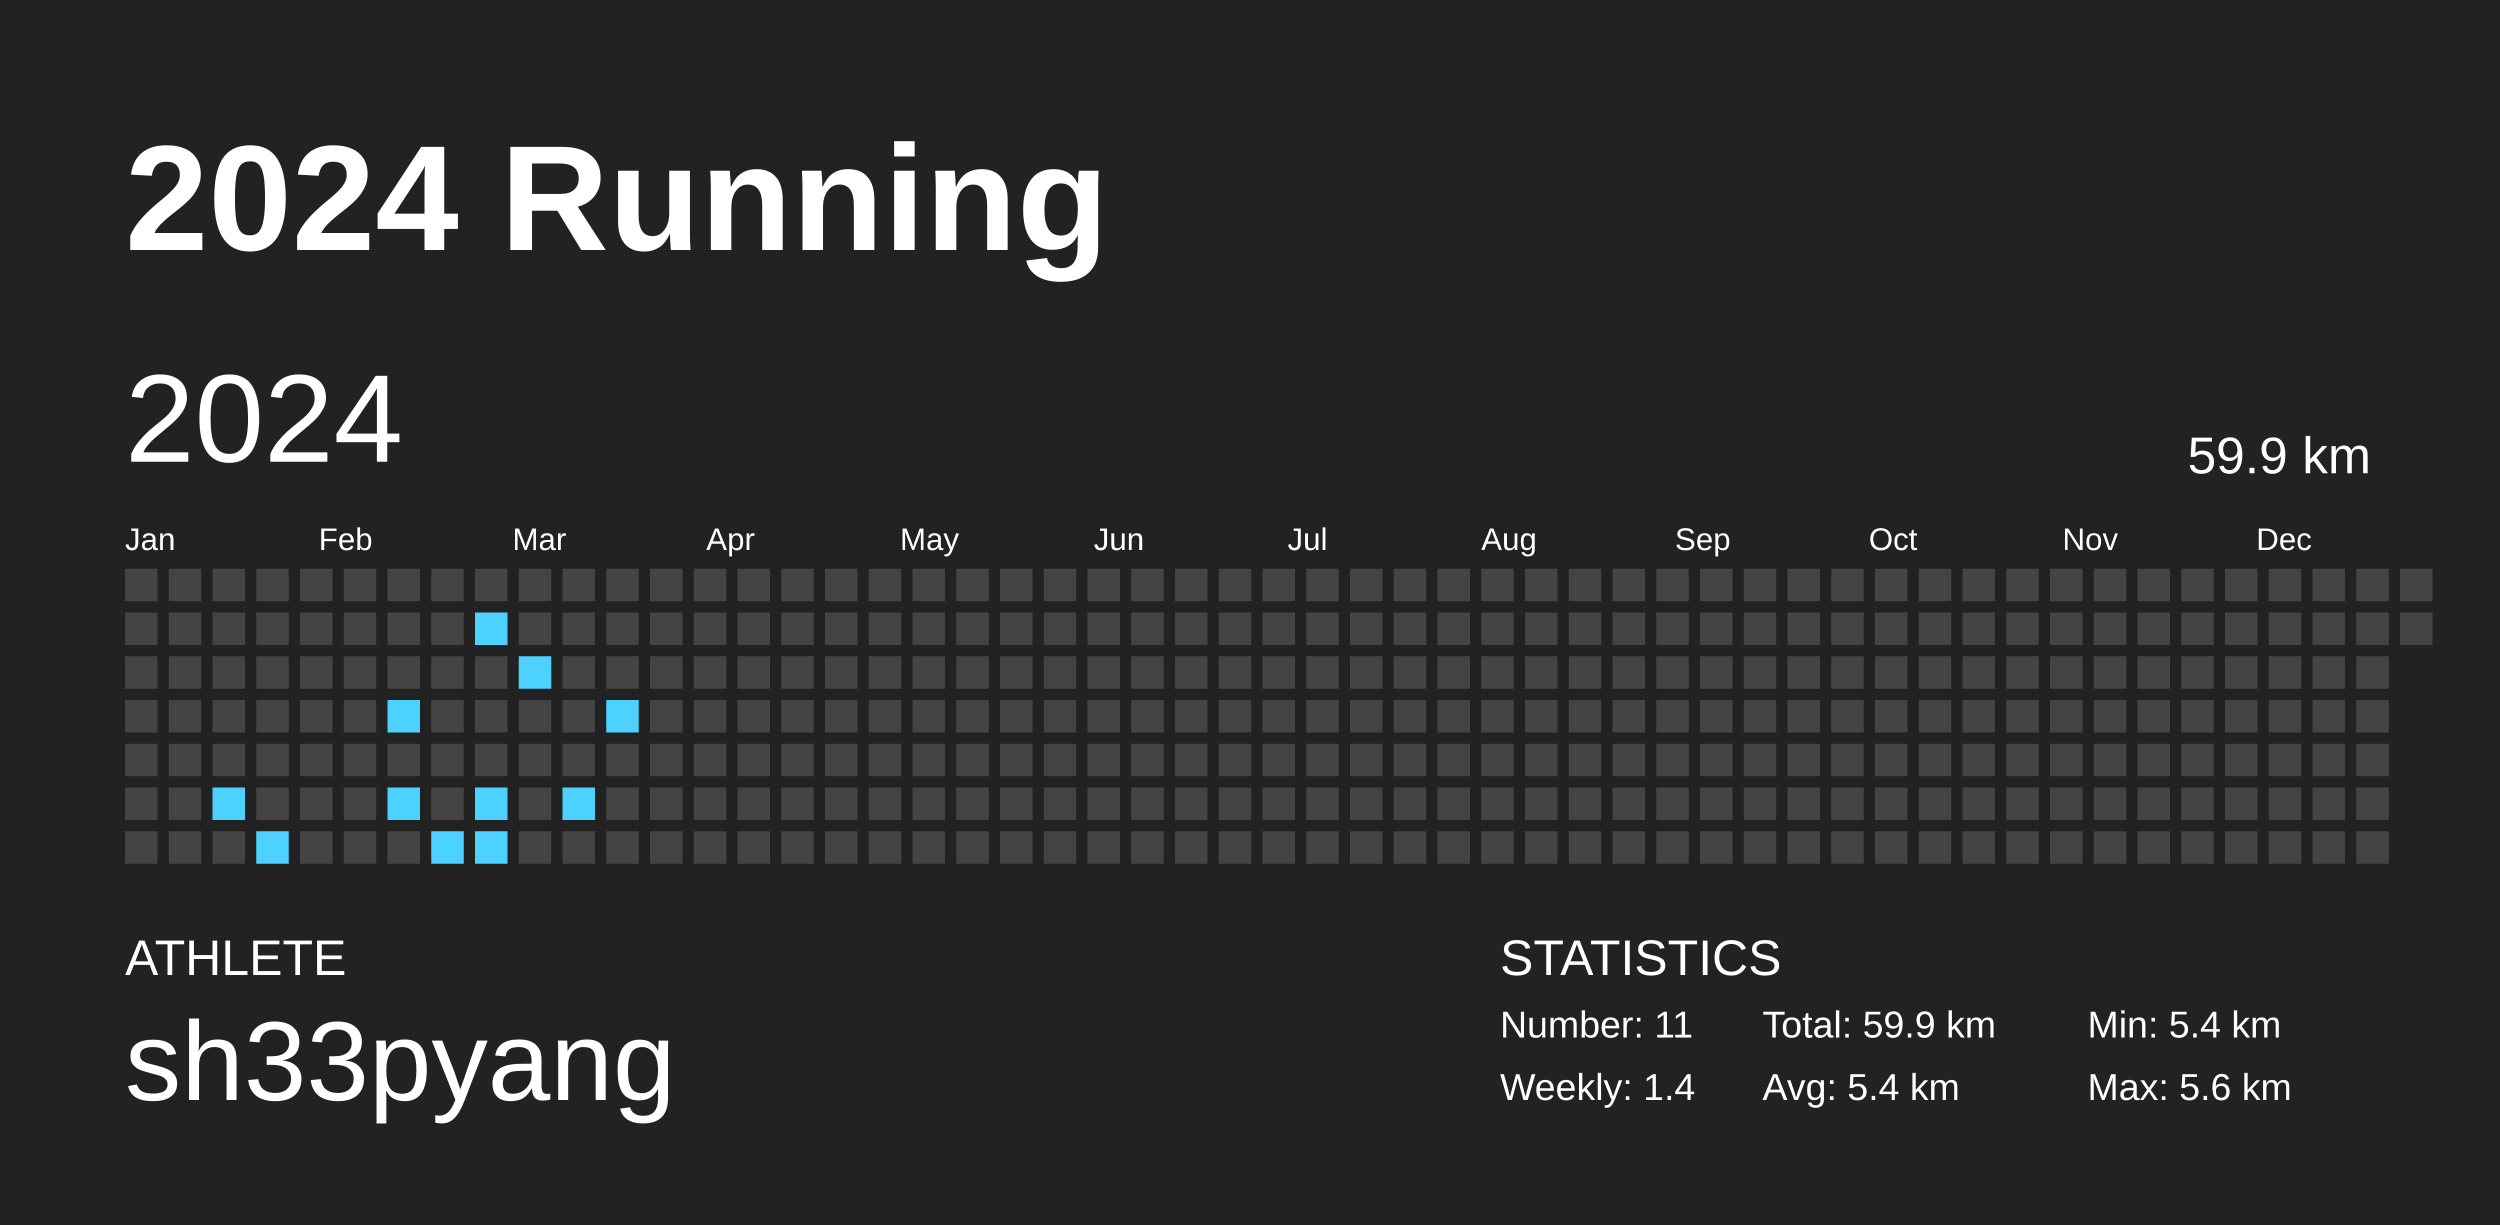
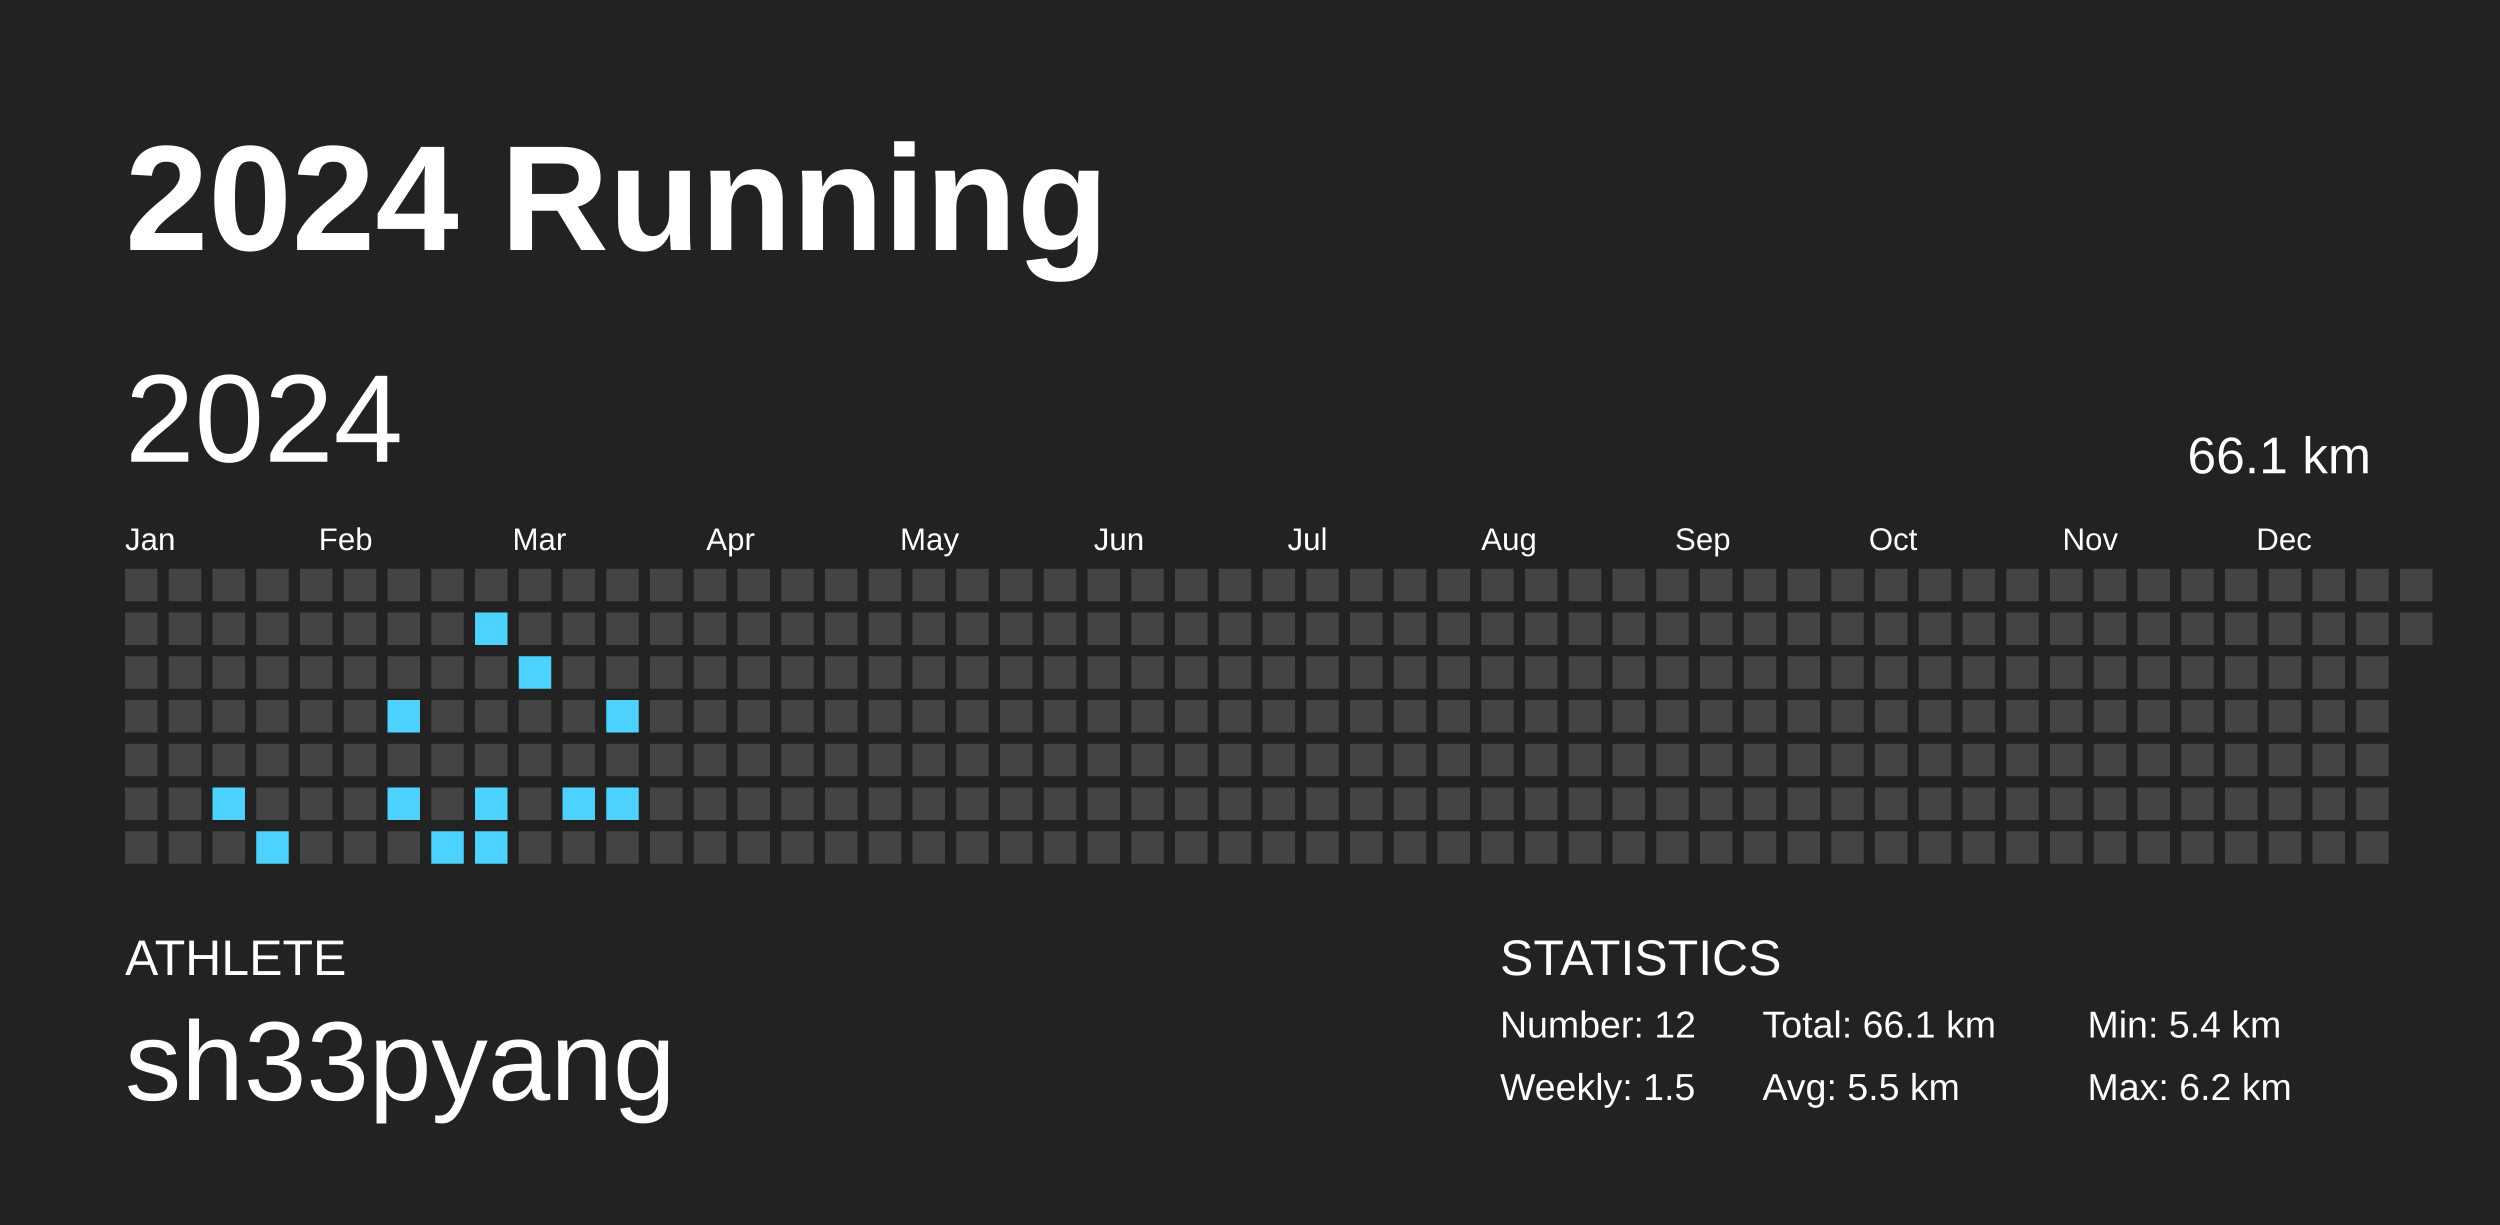
<svg xmlns="http://www.w3.org/2000/svg" baseProfile="full" height="98mm" version="1.1" viewBox="0,0,200,98" width="200mm">
  <defs />
  <rect fill="#222222" height="98" width="200" x="0" y="0" />
  <text fill="#FFFFFF" style="font-size:12px; font-family:Arial; font-weight:bold;" x="10" y="20">2024 Running</text>
  <text fill="#FFFFFF" style="font-size:4px; font-family:Arial" x="10" y="78">ATHLETE</text>
  <text fill="#FFFFFF" style="font-size:9px; font-family:Arial" x="10" y="88">sh33pyang</text>
  <text fill="#FFFFFF" style="font-size:4px; font-family:Arial" x="120" y="78">STATISTICS</text>
-   <text fill="#FFFFFF" style="font-size:3px; font-family:Arial" x="120" y="83">Number: 11</text>
-   <text fill="#FFFFFF" style="font-size:3px; font-family:Arial" x="120" y="88">Weekly: 1.4</text>
-   <text fill="#FFFFFF" style="font-size:3px; font-family:Arial" x="141" y="83">Total: 59.9 km</text>
-   <text fill="#FFFFFF" style="font-size:3px; font-family:Arial" x="141" y="88">Avg: 5.4 km</text>
+   <text fill="#FFFFFF" style="font-size:3px; font-family:Arial" x="120" y="83">Number: 12</text>
+   <text fill="#FFFFFF" style="font-size:3px; font-family:Arial" x="120" y="88">Weekly: 1.5</text>
+   <text fill="#FFFFFF" style="font-size:3px; font-family:Arial" x="141" y="83">Total: 66.1 km</text>
+   <text fill="#FFFFFF" style="font-size:3px; font-family:Arial" x="141" y="88">Avg: 5.5 km</text>
  <text fill="#FFFFFF" style="font-size:3px; font-family:Arial" x="167" y="83">Min: 5.4 km</text>
-   <text fill="#FFFFFF" style="font-size:3px; font-family:Arial" x="167" y="88">Max: 5.6 km</text>
+   <text fill="#FFFFFF" style="font-size:3px; font-family:Arial" x="167" y="88">Max: 6.2 km</text>
  <text dominant-baseline="hanging" fill="#FFFFFF" style="font-size:10.0px; font-family:Arial;" x="10" y="30">2024</text>
-   <text dominant-baseline="hanging" fill="#FFFFFF" style="font-size:4.125px; font-family:Arial;" x="175" y="35">59.9 km</text>
+   <text dominant-baseline="hanging" fill="#FFFFFF" style="font-size:4.125px; font-family:Arial;" x="175" y="35">66.1 km</text>
  <text fill="#FFFFFF" style="font-size:2.5px; font-family:Arial" x="10.0" y="44">Jan</text>
  <text fill="#FFFFFF" style="font-size:2.5px; font-family:Arial" x="25.5" y="44">Feb</text>
  <text fill="#FFFFFF" style="font-size:2.5px; font-family:Arial" x="41.0" y="44">Mar</text>
  <text fill="#FFFFFF" style="font-size:2.5px; font-family:Arial" x="56.5" y="44">Apr</text>
  <text fill="#FFFFFF" style="font-size:2.5px; font-family:Arial" x="72.0" y="44">May</text>
  <text fill="#FFFFFF" style="font-size:2.5px; font-family:Arial" x="87.5" y="44">Jun</text>
  <text fill="#FFFFFF" style="font-size:2.5px; font-family:Arial" x="103.0" y="44">Jul</text>
  <text fill="#FFFFFF" style="font-size:2.5px; font-family:Arial" x="118.5" y="44">Aug</text>
  <text fill="#FFFFFF" style="font-size:2.5px; font-family:Arial" x="134.0" y="44">Sep</text>
  <text fill="#FFFFFF" style="font-size:2.5px; font-family:Arial" x="149.5" y="44">Oct</text>
  <text fill="#FFFFFF" style="font-size:2.5px; font-family:Arial" x="165.0" y="44">Nov</text>
  <text fill="#FFFFFF" style="font-size:2.5px; font-family:Arial" x="180.5" y="44">Dec</text>
  <rect fill="#444444" height="2.6" width="2.6" x="10.0" y="45.5" />
  <rect fill="#444444" height="2.6" width="2.6" x="10.0" y="49.0" />
  <rect fill="#444444" height="2.6" width="2.6" x="10.0" y="52.5" />
  <rect fill="#444444" height="2.6" width="2.6" x="10.0" y="56.0" />
  <rect fill="#444444" height="2.6" width="2.6" x="10.0" y="59.5" />
  <rect fill="#444444" height="2.6" width="2.6" x="10.0" y="63.0" />
  <rect fill="#444444" height="2.6" width="2.6" x="10.0" y="66.5" />
  <rect fill="#444444" height="2.6" width="2.6" x="13.5" y="45.5" />
  <rect fill="#444444" height="2.6" width="2.6" x="13.5" y="49.0" />
  <rect fill="#444444" height="2.6" width="2.6" x="13.5" y="52.5" />
  <rect fill="#444444" height="2.6" width="2.6" x="13.5" y="56.0" />
  <rect fill="#444444" height="2.6" width="2.6" x="13.5" y="59.5" />
  <rect fill="#444444" height="2.6" width="2.6" x="13.5" y="63.0" />
  <rect fill="#444444" height="2.6" width="2.6" x="13.5" y="66.5" />
  <rect fill="#444444" height="2.6" width="2.6" x="17.0" y="45.5" />
  <rect fill="#444444" height="2.6" width="2.6" x="17.0" y="49.0" />
  <rect fill="#444444" height="2.6" width="2.6" x="17.0" y="52.5" />
  <rect fill="#444444" height="2.6" width="2.6" x="17.0" y="56.0" />
  <rect fill="#444444" height="2.6" width="2.6" x="17.0" y="59.5" />
  <rect fill="#4dd2ff" height="2.6" width="2.6" x="17.0" y="63.0" />
  <rect fill="#444444" height="2.6" width="2.6" x="17.0" y="66.5" />
  <rect fill="#444444" height="2.6" width="2.6" x="20.5" y="45.5" />
  <rect fill="#444444" height="2.6" width="2.6" x="20.5" y="49.0" />
  <rect fill="#444444" height="2.6" width="2.6" x="20.5" y="52.5" />
  <rect fill="#444444" height="2.6" width="2.6" x="20.5" y="56.0" />
  <rect fill="#444444" height="2.6" width="2.6" x="20.5" y="59.5" />
  <rect fill="#444444" height="2.6" width="2.6" x="20.5" y="63.0" />
  <rect fill="#4dd2ff" height="2.6" width="2.6" x="20.5" y="66.5" />
  <rect fill="#444444" height="2.6" width="2.6" x="24.0" y="45.5" />
  <rect fill="#444444" height="2.6" width="2.6" x="24.0" y="49.0" />
  <rect fill="#444444" height="2.6" width="2.6" x="24.0" y="52.5" />
  <rect fill="#444444" height="2.6" width="2.6" x="24.0" y="56.0" />
  <rect fill="#444444" height="2.6" width="2.6" x="24.0" y="59.5" />
  <rect fill="#444444" height="2.6" width="2.6" x="24.0" y="63.0" />
  <rect fill="#444444" height="2.6" width="2.6" x="24.0" y="66.5" />
  <rect fill="#444444" height="2.6" width="2.6" x="27.5" y="45.5" />
  <rect fill="#444444" height="2.6" width="2.6" x="27.5" y="49.0" />
  <rect fill="#444444" height="2.6" width="2.6" x="27.5" y="52.5" />
  <rect fill="#444444" height="2.6" width="2.6" x="27.5" y="56.0" />
  <rect fill="#444444" height="2.6" width="2.6" x="27.5" y="59.5" />
  <rect fill="#444444" height="2.6" width="2.6" x="27.5" y="63.0" />
  <rect fill="#444444" height="2.6" width="2.6" x="27.5" y="66.5" />
  <rect fill="#444444" height="2.6" width="2.6" x="31.0" y="45.5" />
  <rect fill="#444444" height="2.6" width="2.6" x="31.0" y="49.0" />
  <rect fill="#444444" height="2.6" width="2.6" x="31.0" y="52.5" />
  <rect fill="#4dd2ff" height="2.6" width="2.6" x="31.0" y="56.0" />
  <rect fill="#444444" height="2.6" width="2.6" x="31.0" y="59.5" />
  <rect fill="#4dd2ff" height="2.6" width="2.6" x="31.0" y="63.0" />
  <rect fill="#444444" height="2.6" width="2.6" x="31.0" y="66.5" />
  <rect fill="#444444" height="2.6" width="2.6" x="34.5" y="45.5" />
  <rect fill="#444444" height="2.6" width="2.6" x="34.5" y="49.0" />
  <rect fill="#444444" height="2.6" width="2.6" x="34.5" y="52.5" />
  <rect fill="#444444" height="2.6" width="2.6" x="34.5" y="56.0" />
  <rect fill="#444444" height="2.6" width="2.6" x="34.5" y="59.5" />
  <rect fill="#444444" height="2.6" width="2.6" x="34.5" y="63.0" />
  <rect fill="#4dd2ff" height="2.6" width="2.6" x="34.5" y="66.5" />
  <rect fill="#444444" height="2.6" width="2.6" x="38.0" y="45.5" />
  <rect fill="#4dd2ff" height="2.6" width="2.6" x="38.0" y="49.0" />
  <rect fill="#444444" height="2.6" width="2.6" x="38.0" y="52.5" />
  <rect fill="#444444" height="2.6" width="2.6" x="38.0" y="56.0" />
  <rect fill="#444444" height="2.6" width="2.6" x="38.0" y="59.5" />
  <rect fill="#4dd2ff" height="2.6" width="2.6" x="38.0" y="63.0" />
  <rect fill="#4dd2ff" height="2.6" width="2.6" x="38.0" y="66.5" />
  <rect fill="#444444" height="2.6" width="2.6" x="41.5" y="45.5" />
  <rect fill="#444444" height="2.6" width="2.6" x="41.5" y="49.0" />
  <rect fill="#4dd2ff" height="2.6" width="2.6" x="41.5" y="52.5" />
  <rect fill="#444444" height="2.6" width="2.6" x="41.5" y="56.0" />
  <rect fill="#444444" height="2.6" width="2.6" x="41.5" y="59.5" />
  <rect fill="#444444" height="2.6" width="2.6" x="41.5" y="63.0" />
  <rect fill="#444444" height="2.6" width="2.6" x="41.5" y="66.5" />
  <rect fill="#444444" height="2.6" width="2.6" x="45.0" y="45.5" />
  <rect fill="#444444" height="2.6" width="2.6" x="45.0" y="49.0" />
  <rect fill="#444444" height="2.6" width="2.6" x="45.0" y="52.5" />
  <rect fill="#444444" height="2.6" width="2.6" x="45.0" y="56.0" />
  <rect fill="#444444" height="2.6" width="2.6" x="45.0" y="59.5" />
  <rect fill="#4dd2ff" height="2.6" width="2.6" x="45.0" y="63.0" />
  <rect fill="#444444" height="2.6" width="2.6" x="45.0" y="66.5" />
  <rect fill="#444444" height="2.6" width="2.6" x="48.5" y="45.5" />
  <rect fill="#444444" height="2.6" width="2.6" x="48.5" y="49.0" />
  <rect fill="#444444" height="2.6" width="2.6" x="48.5" y="52.5" />
  <rect fill="#4dd2ff" height="2.6" width="2.6" x="48.5" y="56.0" />
  <rect fill="#444444" height="2.6" width="2.6" x="48.5" y="59.5" />
-   <rect fill="#444444" height="2.6" width="2.6" x="48.5" y="63.0" />
+   <rect fill="#4dd2ff" height="2.6" width="2.6" x="48.5" y="63.0" />
  <rect fill="#444444" height="2.6" width="2.6" x="48.5" y="66.5" />
  <rect fill="#444444" height="2.6" width="2.6" x="52.0" y="45.5" />
  <rect fill="#444444" height="2.6" width="2.6" x="52.0" y="49.0" />
  <rect fill="#444444" height="2.6" width="2.6" x="52.0" y="52.5" />
  <rect fill="#444444" height="2.6" width="2.6" x="52.0" y="56.0" />
  <rect fill="#444444" height="2.6" width="2.6" x="52.0" y="59.5" />
  <rect fill="#444444" height="2.6" width="2.6" x="52.0" y="63.0" />
  <rect fill="#444444" height="2.6" width="2.6" x="52.0" y="66.5" />
  <rect fill="#444444" height="2.6" width="2.6" x="55.5" y="45.5" />
  <rect fill="#444444" height="2.6" width="2.6" x="55.5" y="49.0" />
  <rect fill="#444444" height="2.6" width="2.6" x="55.5" y="52.5" />
  <rect fill="#444444" height="2.6" width="2.6" x="55.5" y="56.0" />
  <rect fill="#444444" height="2.6" width="2.6" x="55.5" y="59.5" />
  <rect fill="#444444" height="2.6" width="2.6" x="55.5" y="63.0" />
  <rect fill="#444444" height="2.6" width="2.6" x="55.5" y="66.5" />
  <rect fill="#444444" height="2.6" width="2.6" x="59.0" y="45.5" />
  <rect fill="#444444" height="2.6" width="2.6" x="59.0" y="49.0" />
  <rect fill="#444444" height="2.6" width="2.6" x="59.0" y="52.5" />
  <rect fill="#444444" height="2.6" width="2.6" x="59.0" y="56.0" />
  <rect fill="#444444" height="2.6" width="2.6" x="59.0" y="59.5" />
  <rect fill="#444444" height="2.6" width="2.6" x="59.0" y="63.0" />
  <rect fill="#444444" height="2.6" width="2.6" x="59.0" y="66.5" />
  <rect fill="#444444" height="2.6" width="2.6" x="62.5" y="45.5" />
  <rect fill="#444444" height="2.6" width="2.6" x="62.5" y="49.0" />
  <rect fill="#444444" height="2.6" width="2.6" x="62.5" y="52.5" />
  <rect fill="#444444" height="2.6" width="2.6" x="62.5" y="56.0" />
  <rect fill="#444444" height="2.6" width="2.6" x="62.5" y="59.5" />
  <rect fill="#444444" height="2.6" width="2.6" x="62.5" y="63.0" />
  <rect fill="#444444" height="2.6" width="2.6" x="62.5" y="66.5" />
  <rect fill="#444444" height="2.6" width="2.6" x="66.0" y="45.5" />
  <rect fill="#444444" height="2.6" width="2.6" x="66.0" y="49.0" />
  <rect fill="#444444" height="2.6" width="2.6" x="66.0" y="52.5" />
  <rect fill="#444444" height="2.6" width="2.6" x="66.0" y="56.0" />
  <rect fill="#444444" height="2.6" width="2.6" x="66.0" y="59.5" />
  <rect fill="#444444" height="2.6" width="2.6" x="66.0" y="63.0" />
  <rect fill="#444444" height="2.6" width="2.6" x="66.0" y="66.5" />
  <rect fill="#444444" height="2.6" width="2.6" x="69.5" y="45.5" />
  <rect fill="#444444" height="2.6" width="2.6" x="69.5" y="49.0" />
  <rect fill="#444444" height="2.6" width="2.6" x="69.5" y="52.5" />
  <rect fill="#444444" height="2.6" width="2.6" x="69.5" y="56.0" />
  <rect fill="#444444" height="2.6" width="2.6" x="69.5" y="59.5" />
  <rect fill="#444444" height="2.6" width="2.6" x="69.5" y="63.0" />
  <rect fill="#444444" height="2.6" width="2.6" x="69.5" y="66.5" />
  <rect fill="#444444" height="2.6" width="2.6" x="73.0" y="45.5" />
  <rect fill="#444444" height="2.6" width="2.6" x="73.0" y="49.0" />
  <rect fill="#444444" height="2.6" width="2.6" x="73.0" y="52.5" />
  <rect fill="#444444" height="2.6" width="2.6" x="73.0" y="56.0" />
  <rect fill="#444444" height="2.6" width="2.6" x="73.0" y="59.5" />
  <rect fill="#444444" height="2.6" width="2.6" x="73.0" y="63.0" />
  <rect fill="#444444" height="2.6" width="2.6" x="73.0" y="66.5" />
  <rect fill="#444444" height="2.6" width="2.6" x="76.5" y="45.5" />
  <rect fill="#444444" height="2.6" width="2.6" x="76.5" y="49.0" />
  <rect fill="#444444" height="2.6" width="2.6" x="76.5" y="52.5" />
  <rect fill="#444444" height="2.6" width="2.6" x="76.5" y="56.0" />
  <rect fill="#444444" height="2.6" width="2.6" x="76.5" y="59.5" />
  <rect fill="#444444" height="2.6" width="2.6" x="76.5" y="63.0" />
  <rect fill="#444444" height="2.6" width="2.6" x="76.5" y="66.5" />
  <rect fill="#444444" height="2.6" width="2.6" x="80.0" y="45.5" />
  <rect fill="#444444" height="2.6" width="2.6" x="80.0" y="49.0" />
  <rect fill="#444444" height="2.6" width="2.6" x="80.0" y="52.5" />
  <rect fill="#444444" height="2.6" width="2.6" x="80.0" y="56.0" />
  <rect fill="#444444" height="2.6" width="2.6" x="80.0" y="59.5" />
  <rect fill="#444444" height="2.6" width="2.6" x="80.0" y="63.0" />
  <rect fill="#444444" height="2.6" width="2.6" x="80.0" y="66.5" />
  <rect fill="#444444" height="2.6" width="2.6" x="83.5" y="45.5" />
  <rect fill="#444444" height="2.6" width="2.6" x="83.5" y="49.0" />
  <rect fill="#444444" height="2.6" width="2.6" x="83.5" y="52.5" />
  <rect fill="#444444" height="2.6" width="2.6" x="83.5" y="56.0" />
  <rect fill="#444444" height="2.6" width="2.6" x="83.5" y="59.5" />
  <rect fill="#444444" height="2.6" width="2.6" x="83.5" y="63.0" />
  <rect fill="#444444" height="2.6" width="2.6" x="83.5" y="66.5" />
  <rect fill="#444444" height="2.6" width="2.6" x="87.0" y="45.5" />
  <rect fill="#444444" height="2.6" width="2.6" x="87.0" y="49.0" />
  <rect fill="#444444" height="2.6" width="2.6" x="87.0" y="52.5" />
  <rect fill="#444444" height="2.6" width="2.6" x="87.0" y="56.0" />
  <rect fill="#444444" height="2.6" width="2.6" x="87.0" y="59.5" />
  <rect fill="#444444" height="2.6" width="2.6" x="87.0" y="63.0" />
  <rect fill="#444444" height="2.6" width="2.6" x="87.0" y="66.5" />
  <rect fill="#444444" height="2.6" width="2.6" x="90.5" y="45.5" />
  <rect fill="#444444" height="2.6" width="2.6" x="90.5" y="49.0" />
  <rect fill="#444444" height="2.6" width="2.6" x="90.5" y="52.5" />
  <rect fill="#444444" height="2.6" width="2.6" x="90.5" y="56.0" />
  <rect fill="#444444" height="2.6" width="2.6" x="90.5" y="59.5" />
  <rect fill="#444444" height="2.6" width="2.6" x="90.5" y="63.0" />
  <rect fill="#444444" height="2.6" width="2.6" x="90.5" y="66.5" />
  <rect fill="#444444" height="2.6" width="2.6" x="94.0" y="45.5" />
  <rect fill="#444444" height="2.6" width="2.6" x="94.0" y="49.0" />
  <rect fill="#444444" height="2.6" width="2.6" x="94.0" y="52.5" />
  <rect fill="#444444" height="2.6" width="2.6" x="94.0" y="56.0" />
  <rect fill="#444444" height="2.6" width="2.6" x="94.0" y="59.5" />
  <rect fill="#444444" height="2.6" width="2.6" x="94.0" y="63.0" />
  <rect fill="#444444" height="2.6" width="2.6" x="94.0" y="66.5" />
  <rect fill="#444444" height="2.6" width="2.6" x="97.5" y="45.5" />
  <rect fill="#444444" height="2.6" width="2.6" x="97.5" y="49.0" />
  <rect fill="#444444" height="2.6" width="2.6" x="97.5" y="52.5" />
  <rect fill="#444444" height="2.6" width="2.6" x="97.5" y="56.0" />
  <rect fill="#444444" height="2.6" width="2.6" x="97.5" y="59.5" />
  <rect fill="#444444" height="2.6" width="2.6" x="97.5" y="63.0" />
  <rect fill="#444444" height="2.6" width="2.6" x="97.5" y="66.5" />
  <rect fill="#444444" height="2.6" width="2.6" x="101.0" y="45.5" />
  <rect fill="#444444" height="2.6" width="2.6" x="101.0" y="49.0" />
  <rect fill="#444444" height="2.6" width="2.6" x="101.0" y="52.5" />
  <rect fill="#444444" height="2.6" width="2.6" x="101.0" y="56.0" />
  <rect fill="#444444" height="2.6" width="2.6" x="101.0" y="59.5" />
  <rect fill="#444444" height="2.6" width="2.6" x="101.0" y="63.0" />
  <rect fill="#444444" height="2.6" width="2.6" x="101.0" y="66.5" />
  <rect fill="#444444" height="2.6" width="2.6" x="104.5" y="45.5" />
  <rect fill="#444444" height="2.6" width="2.6" x="104.5" y="49.0" />
  <rect fill="#444444" height="2.6" width="2.6" x="104.5" y="52.5" />
  <rect fill="#444444" height="2.6" width="2.6" x="104.5" y="56.0" />
  <rect fill="#444444" height="2.6" width="2.6" x="104.5" y="59.5" />
  <rect fill="#444444" height="2.6" width="2.6" x="104.5" y="63.0" />
  <rect fill="#444444" height="2.6" width="2.6" x="104.5" y="66.5" />
  <rect fill="#444444" height="2.6" width="2.6" x="108.0" y="45.5" />
  <rect fill="#444444" height="2.6" width="2.6" x="108.0" y="49.0" />
  <rect fill="#444444" height="2.6" width="2.6" x="108.0" y="52.5" />
  <rect fill="#444444" height="2.6" width="2.6" x="108.0" y="56.0" />
  <rect fill="#444444" height="2.6" width="2.6" x="108.0" y="59.5" />
  <rect fill="#444444" height="2.6" width="2.6" x="108.0" y="63.0" />
  <rect fill="#444444" height="2.6" width="2.6" x="108.0" y="66.5" />
  <rect fill="#444444" height="2.6" width="2.6" x="111.5" y="45.5" />
  <rect fill="#444444" height="2.6" width="2.6" x="111.5" y="49.0" />
  <rect fill="#444444" height="2.6" width="2.6" x="111.5" y="52.5" />
  <rect fill="#444444" height="2.6" width="2.6" x="111.5" y="56.0" />
  <rect fill="#444444" height="2.6" width="2.6" x="111.5" y="59.5" />
  <rect fill="#444444" height="2.6" width="2.6" x="111.5" y="63.0" />
  <rect fill="#444444" height="2.6" width="2.6" x="111.5" y="66.5" />
  <rect fill="#444444" height="2.6" width="2.6" x="115.0" y="45.5" />
  <rect fill="#444444" height="2.6" width="2.6" x="115.0" y="49.0" />
  <rect fill="#444444" height="2.6" width="2.6" x="115.0" y="52.5" />
  <rect fill="#444444" height="2.6" width="2.6" x="115.0" y="56.0" />
  <rect fill="#444444" height="2.6" width="2.6" x="115.0" y="59.5" />
  <rect fill="#444444" height="2.6" width="2.6" x="115.0" y="63.0" />
  <rect fill="#444444" height="2.6" width="2.6" x="115.0" y="66.5" />
  <rect fill="#444444" height="2.6" width="2.6" x="118.5" y="45.5" />
  <rect fill="#444444" height="2.6" width="2.6" x="118.5" y="49.0" />
  <rect fill="#444444" height="2.6" width="2.6" x="118.5" y="52.5" />
  <rect fill="#444444" height="2.6" width="2.6" x="118.5" y="56.0" />
  <rect fill="#444444" height="2.6" width="2.6" x="118.5" y="59.5" />
  <rect fill="#444444" height="2.6" width="2.6" x="118.5" y="63.0" />
  <rect fill="#444444" height="2.6" width="2.6" x="118.5" y="66.5" />
  <rect fill="#444444" height="2.6" width="2.6" x="122.0" y="45.5" />
  <rect fill="#444444" height="2.6" width="2.6" x="122.0" y="49.0" />
  <rect fill="#444444" height="2.6" width="2.6" x="122.0" y="52.5" />
  <rect fill="#444444" height="2.6" width="2.6" x="122.0" y="56.0" />
  <rect fill="#444444" height="2.6" width="2.6" x="122.0" y="59.5" />
  <rect fill="#444444" height="2.6" width="2.6" x="122.0" y="63.0" />
  <rect fill="#444444" height="2.6" width="2.6" x="122.0" y="66.5" />
  <rect fill="#444444" height="2.6" width="2.6" x="125.5" y="45.5" />
  <rect fill="#444444" height="2.6" width="2.6" x="125.5" y="49.0" />
  <rect fill="#444444" height="2.6" width="2.6" x="125.5" y="52.5" />
  <rect fill="#444444" height="2.6" width="2.6" x="125.5" y="56.0" />
  <rect fill="#444444" height="2.6" width="2.6" x="125.5" y="59.5" />
  <rect fill="#444444" height="2.6" width="2.6" x="125.5" y="63.0" />
  <rect fill="#444444" height="2.6" width="2.6" x="125.5" y="66.5" />
  <rect fill="#444444" height="2.6" width="2.6" x="129.0" y="45.5" />
  <rect fill="#444444" height="2.6" width="2.6" x="129.0" y="49.0" />
  <rect fill="#444444" height="2.6" width="2.6" x="129.0" y="52.5" />
  <rect fill="#444444" height="2.6" width="2.6" x="129.0" y="56.0" />
  <rect fill="#444444" height="2.6" width="2.6" x="129.0" y="59.5" />
  <rect fill="#444444" height="2.6" width="2.6" x="129.0" y="63.0" />
  <rect fill="#444444" height="2.6" width="2.6" x="129.0" y="66.5" />
  <rect fill="#444444" height="2.6" width="2.6" x="132.5" y="45.5" />
  <rect fill="#444444" height="2.6" width="2.6" x="132.5" y="49.0" />
  <rect fill="#444444" height="2.6" width="2.6" x="132.5" y="52.5" />
  <rect fill="#444444" height="2.6" width="2.6" x="132.5" y="56.0" />
  <rect fill="#444444" height="2.6" width="2.6" x="132.5" y="59.5" />
  <rect fill="#444444" height="2.6" width="2.6" x="132.5" y="63.0" />
  <rect fill="#444444" height="2.6" width="2.6" x="132.5" y="66.5" />
  <rect fill="#444444" height="2.6" width="2.6" x="136.0" y="45.5" />
  <rect fill="#444444" height="2.6" width="2.6" x="136.0" y="49.0" />
  <rect fill="#444444" height="2.6" width="2.6" x="136.0" y="52.5" />
  <rect fill="#444444" height="2.6" width="2.6" x="136.0" y="56.0" />
  <rect fill="#444444" height="2.6" width="2.6" x="136.0" y="59.5" />
  <rect fill="#444444" height="2.6" width="2.6" x="136.0" y="63.0" />
  <rect fill="#444444" height="2.6" width="2.6" x="136.0" y="66.5" />
  <rect fill="#444444" height="2.6" width="2.6" x="139.5" y="45.5" />
  <rect fill="#444444" height="2.6" width="2.6" x="139.5" y="49.0" />
  <rect fill="#444444" height="2.6" width="2.6" x="139.5" y="52.5" />
  <rect fill="#444444" height="2.6" width="2.6" x="139.5" y="56.0" />
  <rect fill="#444444" height="2.6" width="2.6" x="139.5" y="59.5" />
  <rect fill="#444444" height="2.6" width="2.6" x="139.5" y="63.0" />
  <rect fill="#444444" height="2.6" width="2.6" x="139.5" y="66.5" />
  <rect fill="#444444" height="2.6" width="2.6" x="143.0" y="45.5" />
  <rect fill="#444444" height="2.6" width="2.6" x="143.0" y="49.0" />
  <rect fill="#444444" height="2.6" width="2.6" x="143.0" y="52.5" />
  <rect fill="#444444" height="2.6" width="2.6" x="143.0" y="56.0" />
  <rect fill="#444444" height="2.6" width="2.6" x="143.0" y="59.5" />
  <rect fill="#444444" height="2.6" width="2.6" x="143.0" y="63.0" />
  <rect fill="#444444" height="2.6" width="2.6" x="143.0" y="66.5" />
  <rect fill="#444444" height="2.6" width="2.6" x="146.5" y="45.5" />
  <rect fill="#444444" height="2.6" width="2.6" x="146.5" y="49.0" />
  <rect fill="#444444" height="2.6" width="2.6" x="146.5" y="52.5" />
  <rect fill="#444444" height="2.6" width="2.6" x="146.5" y="56.0" />
  <rect fill="#444444" height="2.6" width="2.6" x="146.5" y="59.5" />
  <rect fill="#444444" height="2.6" width="2.6" x="146.5" y="63.0" />
  <rect fill="#444444" height="2.6" width="2.6" x="146.5" y="66.5" />
  <rect fill="#444444" height="2.6" width="2.6" x="150.0" y="45.5" />
  <rect fill="#444444" height="2.6" width="2.6" x="150.0" y="49.0" />
  <rect fill="#444444" height="2.6" width="2.6" x="150.0" y="52.5" />
  <rect fill="#444444" height="2.6" width="2.6" x="150.0" y="56.0" />
  <rect fill="#444444" height="2.6" width="2.6" x="150.0" y="59.5" />
  <rect fill="#444444" height="2.6" width="2.6" x="150.0" y="63.0" />
  <rect fill="#444444" height="2.6" width="2.6" x="150.0" y="66.5" />
  <rect fill="#444444" height="2.6" width="2.6" x="153.5" y="45.5" />
  <rect fill="#444444" height="2.6" width="2.6" x="153.5" y="49.0" />
  <rect fill="#444444" height="2.6" width="2.6" x="153.5" y="52.5" />
  <rect fill="#444444" height="2.6" width="2.6" x="153.5" y="56.0" />
  <rect fill="#444444" height="2.6" width="2.6" x="153.5" y="59.5" />
  <rect fill="#444444" height="2.6" width="2.6" x="153.5" y="63.0" />
  <rect fill="#444444" height="2.6" width="2.6" x="153.5" y="66.5" />
  <rect fill="#444444" height="2.6" width="2.6" x="157.0" y="45.5" />
  <rect fill="#444444" height="2.6" width="2.6" x="157.0" y="49.0" />
  <rect fill="#444444" height="2.6" width="2.6" x="157.0" y="52.5" />
  <rect fill="#444444" height="2.6" width="2.6" x="157.0" y="56.0" />
  <rect fill="#444444" height="2.6" width="2.6" x="157.0" y="59.5" />
  <rect fill="#444444" height="2.6" width="2.6" x="157.0" y="63.0" />
  <rect fill="#444444" height="2.6" width="2.6" x="157.0" y="66.5" />
  <rect fill="#444444" height="2.6" width="2.6" x="160.5" y="45.5" />
  <rect fill="#444444" height="2.6" width="2.6" x="160.5" y="49.0" />
  <rect fill="#444444" height="2.6" width="2.6" x="160.5" y="52.5" />
  <rect fill="#444444" height="2.6" width="2.6" x="160.5" y="56.0" />
  <rect fill="#444444" height="2.6" width="2.6" x="160.5" y="59.5" />
  <rect fill="#444444" height="2.6" width="2.6" x="160.5" y="63.0" />
  <rect fill="#444444" height="2.6" width="2.6" x="160.5" y="66.5" />
  <rect fill="#444444" height="2.6" width="2.6" x="164.0" y="45.5" />
  <rect fill="#444444" height="2.6" width="2.6" x="164.0" y="49.0" />
  <rect fill="#444444" height="2.6" width="2.6" x="164.0" y="52.5" />
  <rect fill="#444444" height="2.6" width="2.6" x="164.0" y="56.0" />
  <rect fill="#444444" height="2.6" width="2.6" x="164.0" y="59.5" />
  <rect fill="#444444" height="2.6" width="2.6" x="164.0" y="63.0" />
  <rect fill="#444444" height="2.6" width="2.6" x="164.0" y="66.5" />
  <rect fill="#444444" height="2.6" width="2.6" x="167.5" y="45.5" />
  <rect fill="#444444" height="2.6" width="2.6" x="167.5" y="49.0" />
  <rect fill="#444444" height="2.6" width="2.6" x="167.5" y="52.5" />
  <rect fill="#444444" height="2.6" width="2.6" x="167.5" y="56.0" />
  <rect fill="#444444" height="2.6" width="2.6" x="167.5" y="59.5" />
  <rect fill="#444444" height="2.6" width="2.6" x="167.5" y="63.0" />
  <rect fill="#444444" height="2.6" width="2.6" x="167.5" y="66.5" />
  <rect fill="#444444" height="2.6" width="2.6" x="171.0" y="45.5" />
  <rect fill="#444444" height="2.6" width="2.6" x="171.0" y="49.0" />
  <rect fill="#444444" height="2.6" width="2.6" x="171.0" y="52.5" />
  <rect fill="#444444" height="2.6" width="2.6" x="171.0" y="56.0" />
  <rect fill="#444444" height="2.6" width="2.6" x="171.0" y="59.5" />
  <rect fill="#444444" height="2.6" width="2.6" x="171.0" y="63.0" />
  <rect fill="#444444" height="2.6" width="2.6" x="171.0" y="66.5" />
  <rect fill="#444444" height="2.6" width="2.6" x="174.5" y="45.5" />
  <rect fill="#444444" height="2.6" width="2.6" x="174.5" y="49.0" />
  <rect fill="#444444" height="2.6" width="2.6" x="174.5" y="52.5" />
  <rect fill="#444444" height="2.6" width="2.6" x="174.5" y="56.0" />
  <rect fill="#444444" height="2.6" width="2.6" x="174.5" y="59.5" />
  <rect fill="#444444" height="2.6" width="2.6" x="174.5" y="63.0" />
  <rect fill="#444444" height="2.6" width="2.6" x="174.5" y="66.5" />
  <rect fill="#444444" height="2.6" width="2.6" x="178.0" y="45.5" />
  <rect fill="#444444" height="2.6" width="2.6" x="178.0" y="49.0" />
  <rect fill="#444444" height="2.6" width="2.6" x="178.0" y="52.5" />
  <rect fill="#444444" height="2.6" width="2.6" x="178.0" y="56.0" />
  <rect fill="#444444" height="2.6" width="2.6" x="178.0" y="59.5" />
  <rect fill="#444444" height="2.6" width="2.6" x="178.0" y="63.0" />
  <rect fill="#444444" height="2.6" width="2.6" x="178.0" y="66.5" />
  <rect fill="#444444" height="2.6" width="2.6" x="181.5" y="45.5" />
  <rect fill="#444444" height="2.6" width="2.6" x="181.5" y="49.0" />
  <rect fill="#444444" height="2.6" width="2.6" x="181.5" y="52.5" />
  <rect fill="#444444" height="2.6" width="2.6" x="181.5" y="56.0" />
  <rect fill="#444444" height="2.6" width="2.6" x="181.5" y="59.5" />
  <rect fill="#444444" height="2.6" width="2.6" x="181.5" y="63.0" />
  <rect fill="#444444" height="2.6" width="2.6" x="181.5" y="66.5" />
  <rect fill="#444444" height="2.6" width="2.6" x="185.0" y="45.5" />
  <rect fill="#444444" height="2.6" width="2.6" x="185.0" y="49.0" />
  <rect fill="#444444" height="2.6" width="2.6" x="185.0" y="52.5" />
  <rect fill="#444444" height="2.6" width="2.6" x="185.0" y="56.0" />
  <rect fill="#444444" height="2.6" width="2.6" x="185.0" y="59.5" />
  <rect fill="#444444" height="2.6" width="2.6" x="185.0" y="63.0" />
  <rect fill="#444444" height="2.6" width="2.6" x="185.0" y="66.5" />
  <rect fill="#444444" height="2.6" width="2.6" x="188.5" y="45.5" />
  <rect fill="#444444" height="2.6" width="2.6" x="188.5" y="49.0" />
  <rect fill="#444444" height="2.6" width="2.6" x="188.5" y="52.5" />
  <rect fill="#444444" height="2.6" width="2.6" x="188.5" y="56.0" />
  <rect fill="#444444" height="2.6" width="2.6" x="188.5" y="59.5" />
  <rect fill="#444444" height="2.6" width="2.6" x="188.5" y="63.0" />
  <rect fill="#444444" height="2.6" width="2.6" x="188.5" y="66.5" />
  <rect fill="#444444" height="2.6" width="2.6" x="192.0" y="45.5" />
  <rect fill="#444444" height="2.6" width="2.6" x="192.0" y="49.0" />
</svg>
